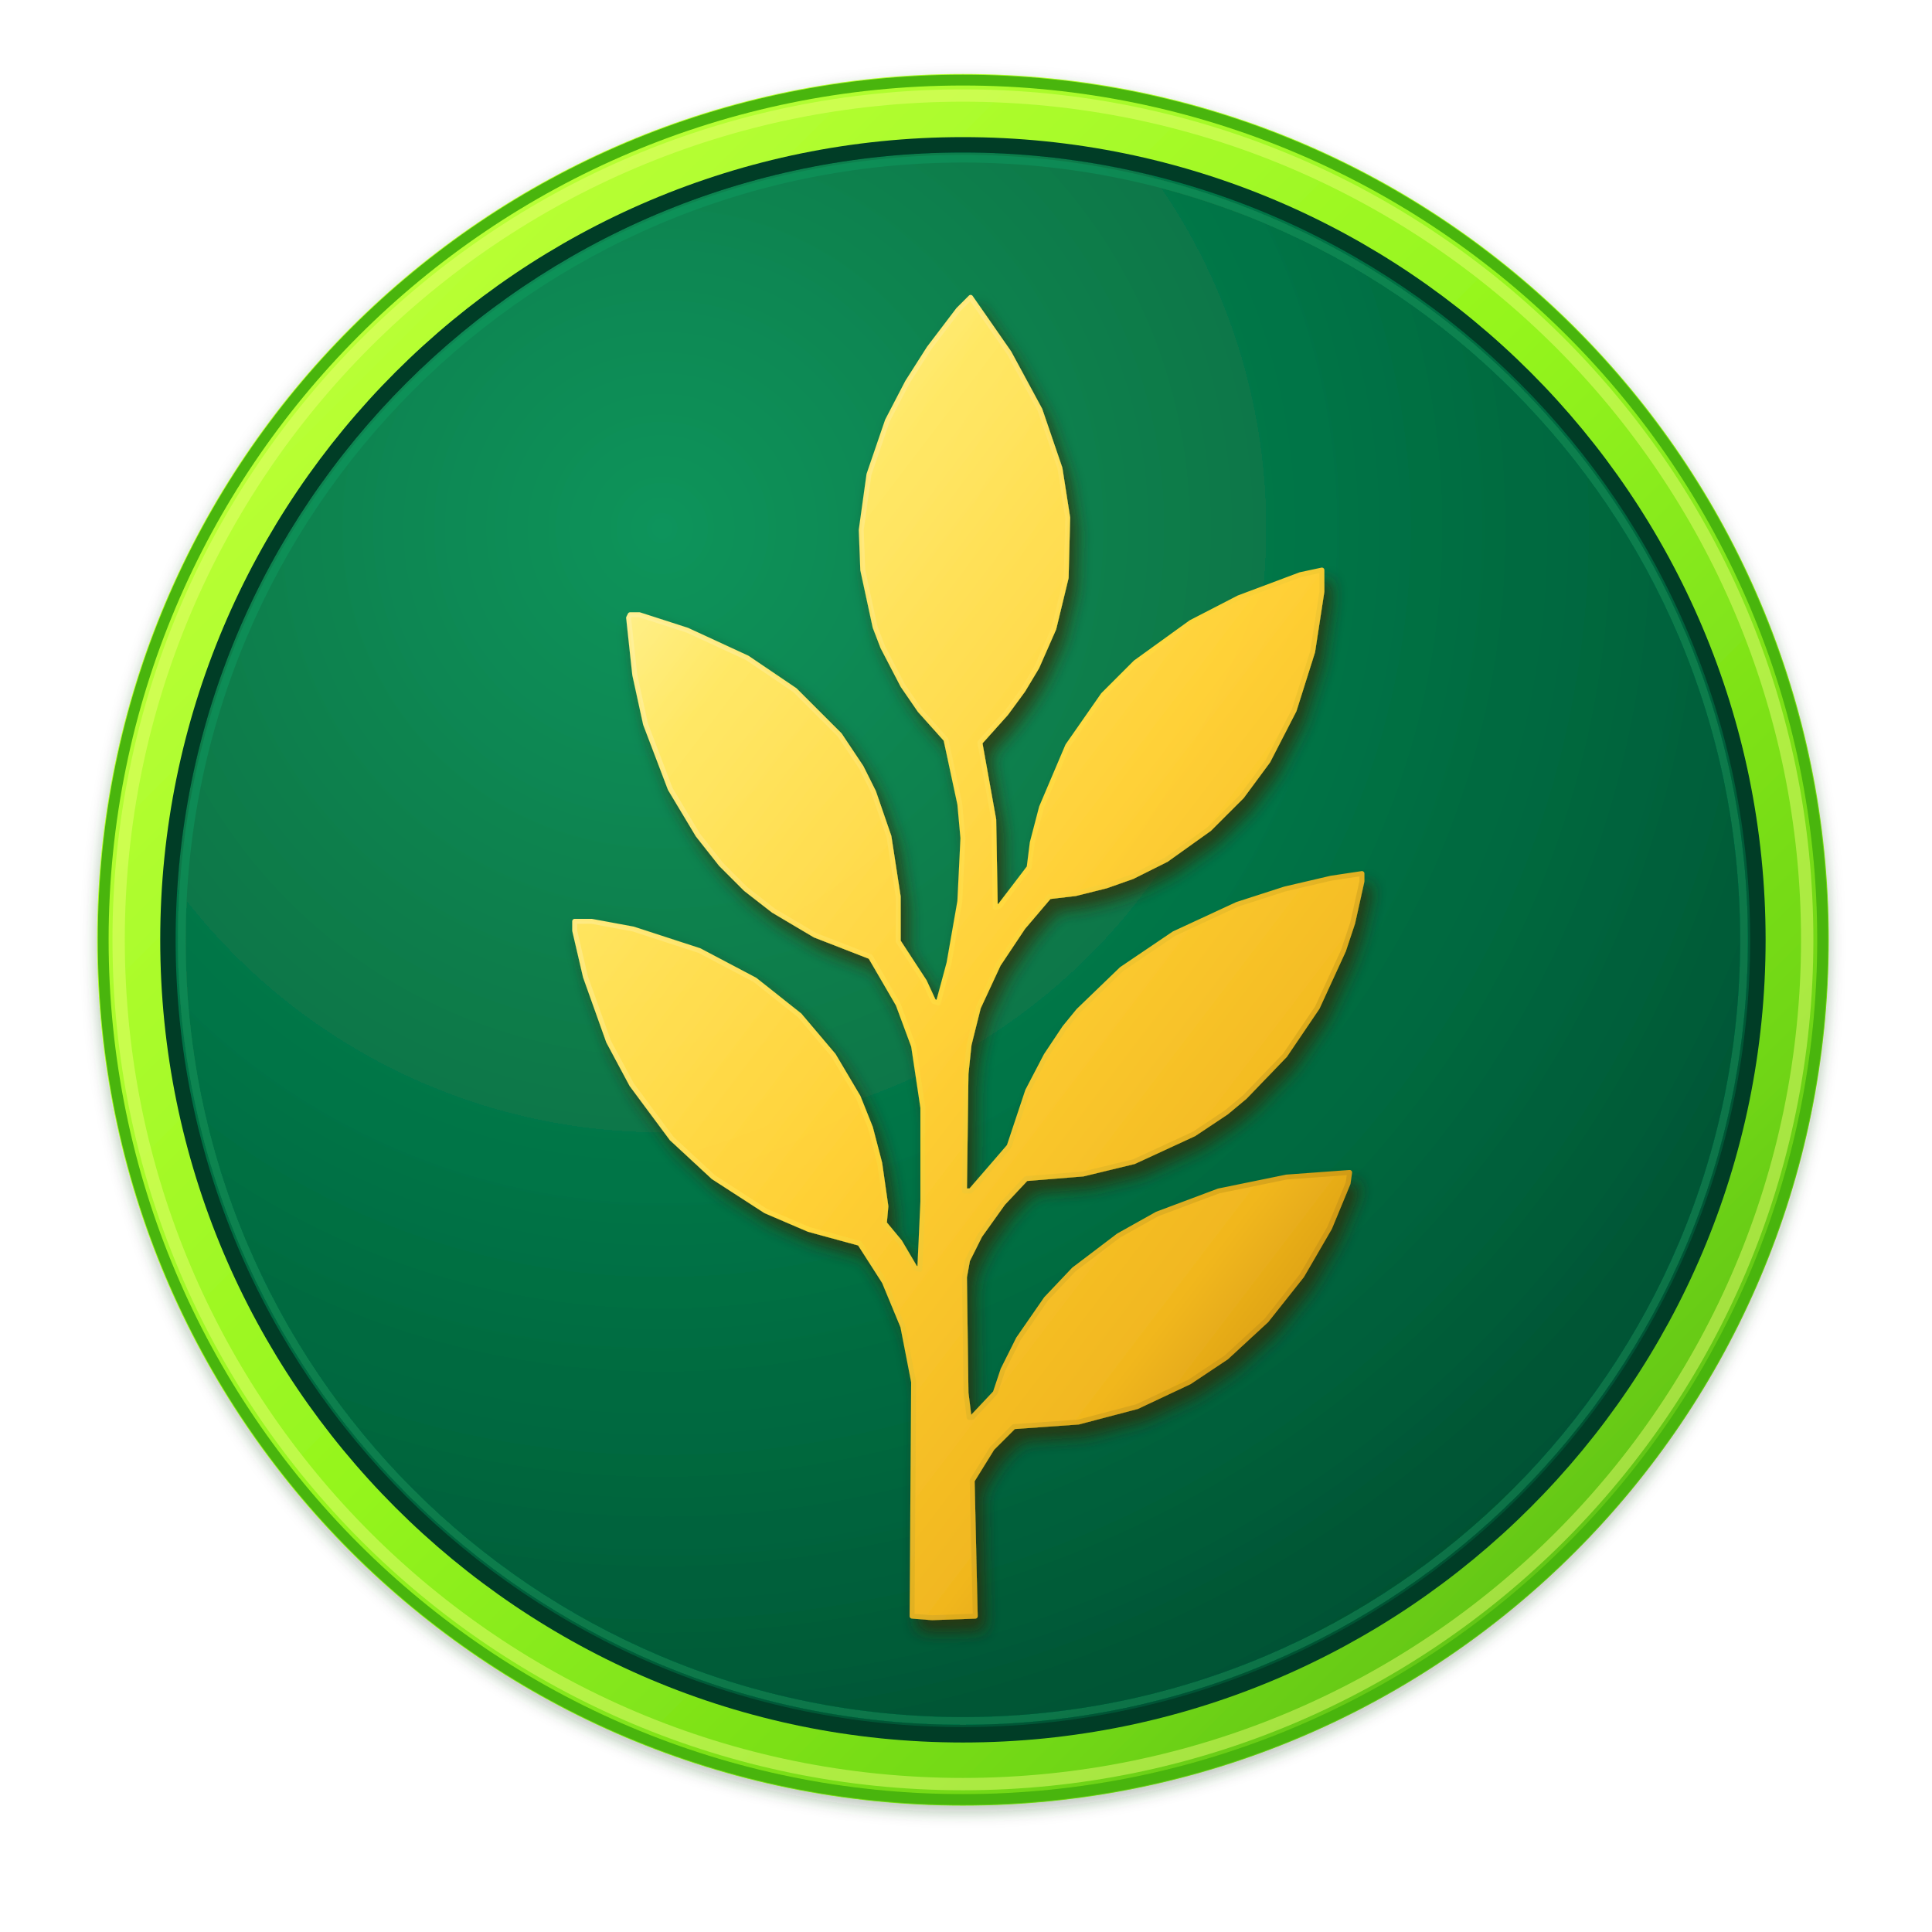
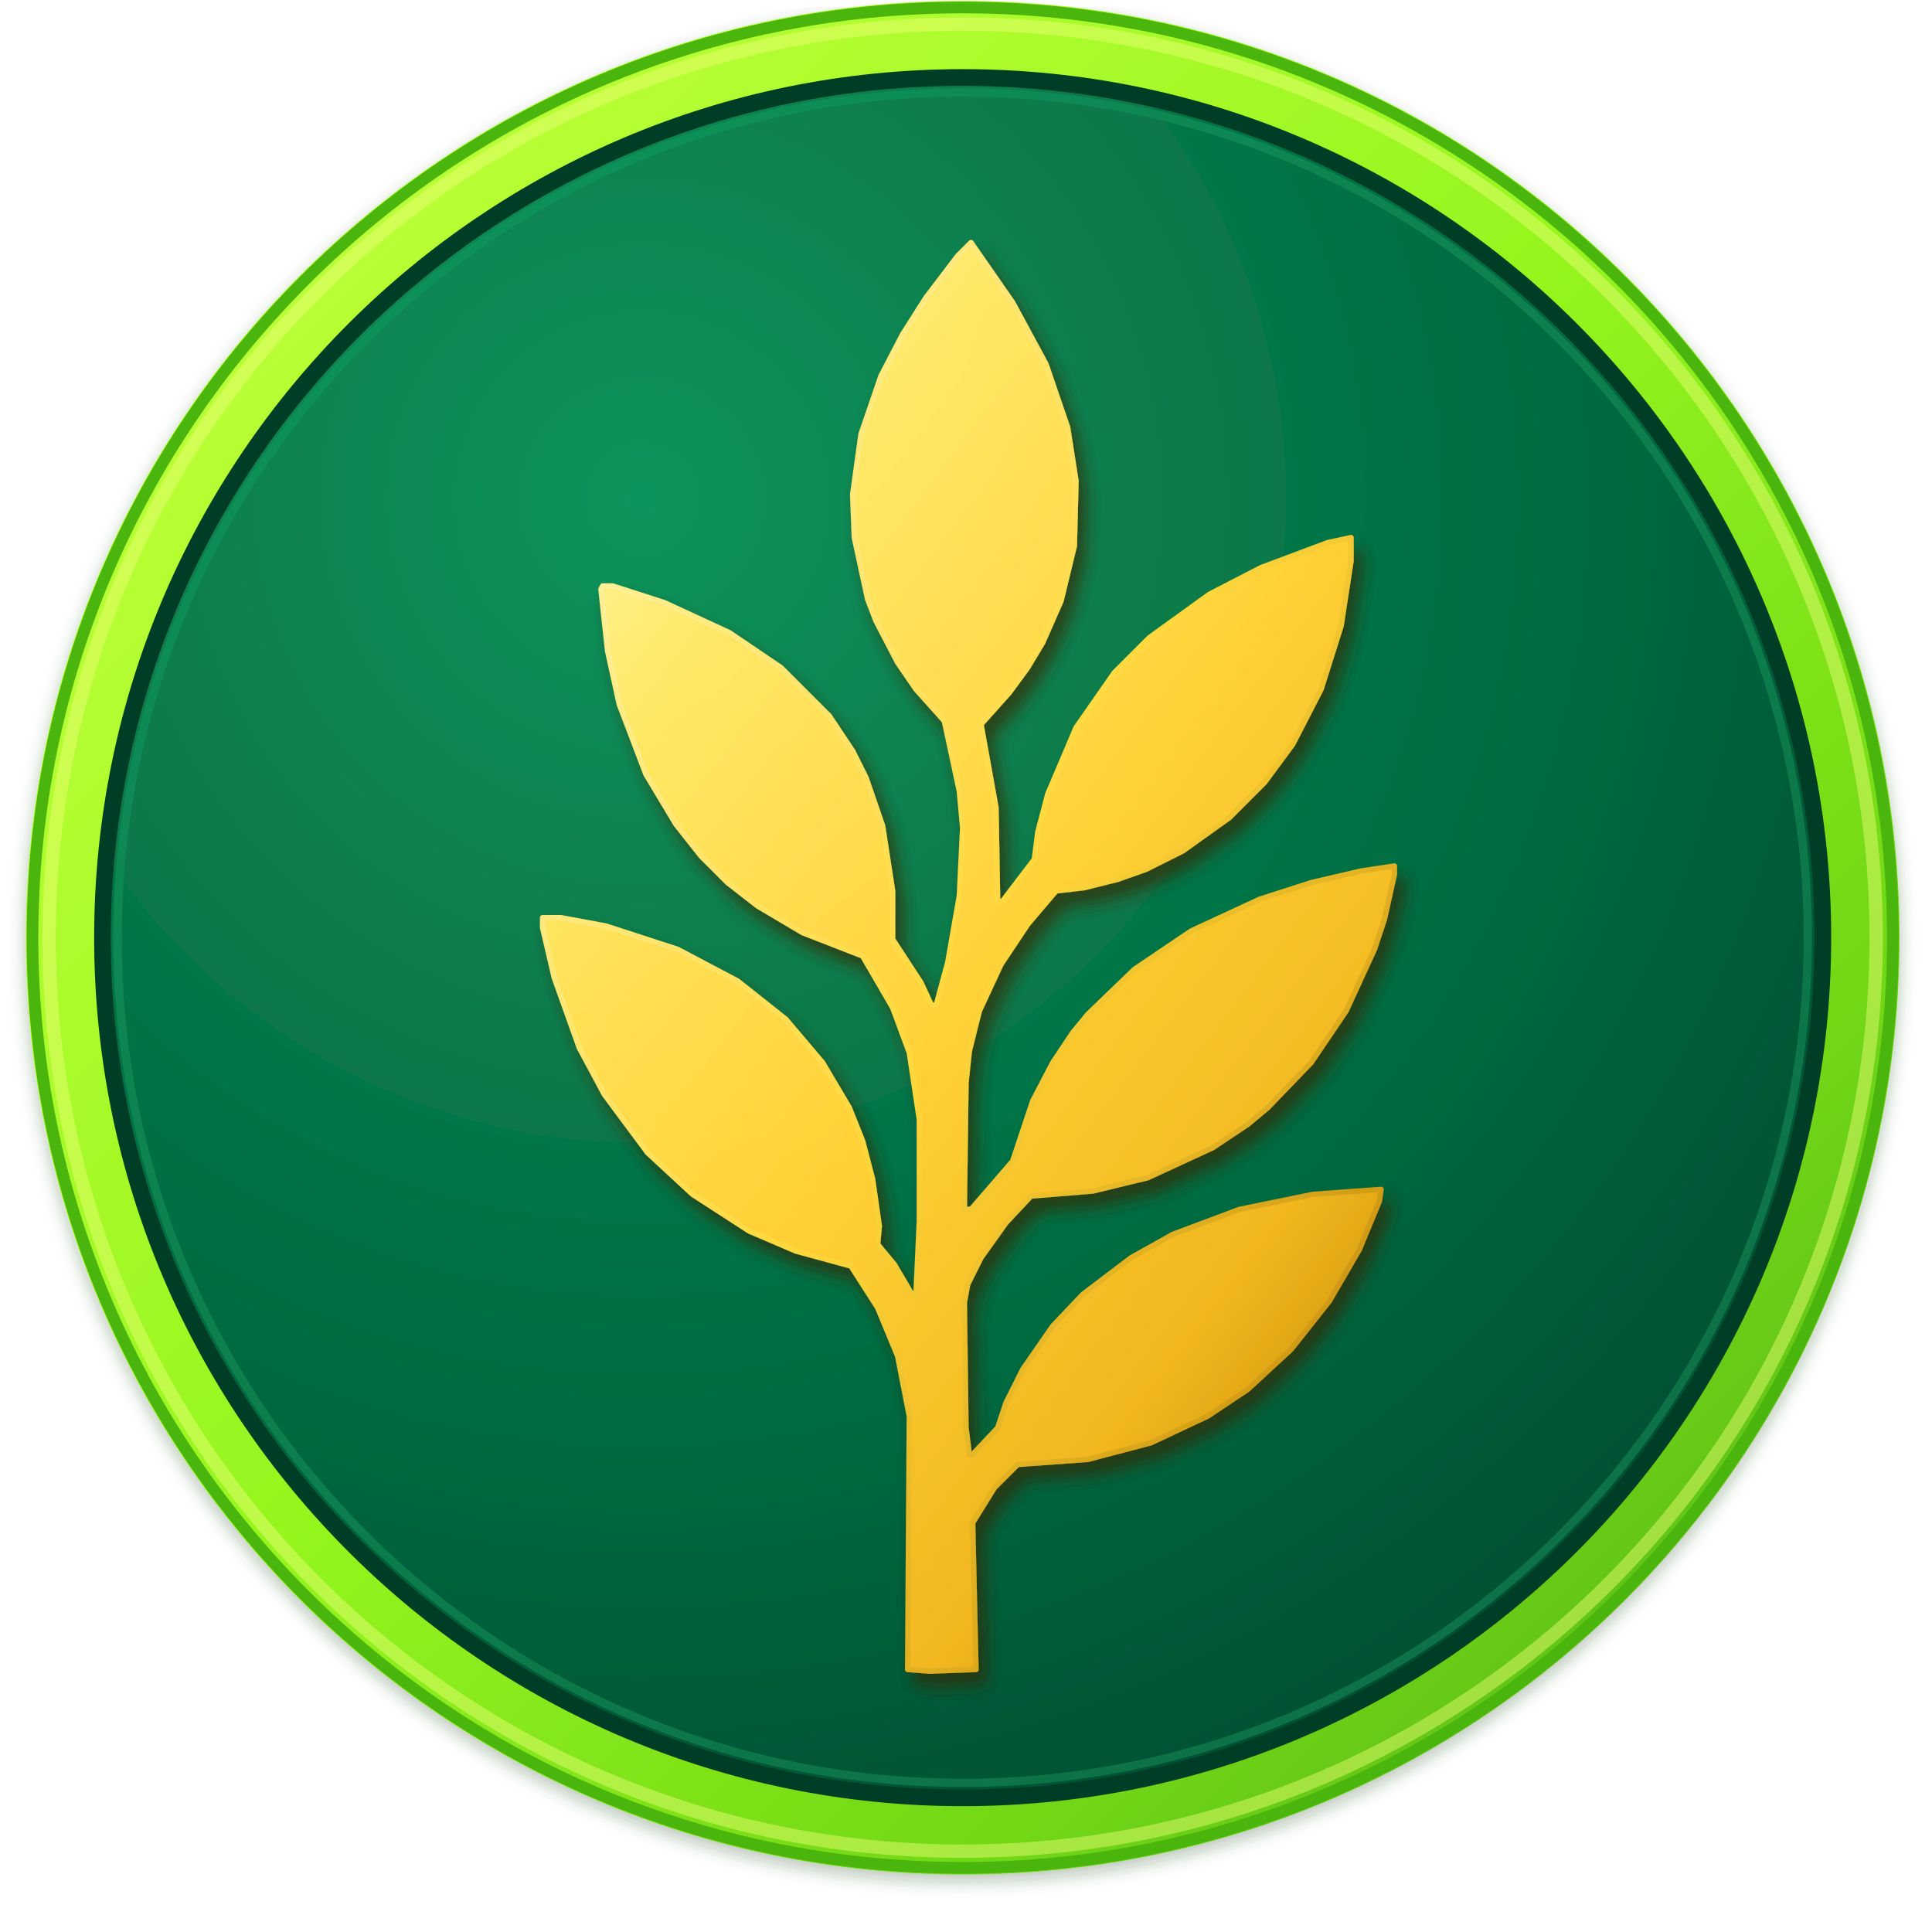
<svg xmlns="http://www.w3.org/2000/svg" width="32" height="32" viewBox="0 0 1254 1254" preserveAspectRatio="xMidYMid meet">
  <defs>
    <linearGradient id="rimGrad" x1="0%" y1="0%" x2="100%" y2="100%">
      <stop offset="0%" stop-color="#E9FF68" />
      <stop offset="16%" stop-color="#B8FF34" />
      <stop offset="48%" stop-color="#95F51E" />
      <stop offset="76%" stop-color="#71D716" />
      <stop offset="100%" stop-color="#4CA90D" />
    </linearGradient>
    <radialGradient id="fieldGrad" cx="31%" cy="24%" r="86%">
      <stop offset="0%" stop-color="#11945B" />
      <stop offset="38%" stop-color="#087B4A" />
      <stop offset="72%" stop-color="#00653D" />
      <stop offset="100%" stop-color="#004E31" />
    </radialGradient>
    <linearGradient id="goldGrad" x1="15%" y1="5%" x2="85%" y2="95%">
      <stop offset="0%" stop-color="#FFF49B" />
      <stop offset="18%" stop-color="#FFE65A" />
      <stop offset="52%" stop-color="#FFD035" />
      <stop offset="82%" stop-color="#F1B71F" />
      <stop offset="100%" stop-color="#C98C08" />
    </linearGradient>
    <linearGradient id="goldEdge" x1="0%" y1="0%" x2="100%" y2="100%">
      <stop offset="0%" stop-color="#FFF9B6" />
      <stop offset="50%" stop-color="#FFD83B" />
      <stop offset="100%" stop-color="#B87A00" />
    </linearGradient>
    <filter id="plantShadow" x="-20%" y="-20%" width="140%" height="150%">
      <feDropShadow dx="5" dy="8" stdDeviation="5" flood-color="#382300" flood-opacity="0.68" />
    </filter>
    <filter id="badgeShadow" x="-20%" y="-20%" width="140%" height="140%">
      <feDropShadow dx="0" dy="4" stdDeviation="5" flood-color="#17451C" flood-opacity="0.32" />
    </filter>
    <clipPath id="plantClip">
      <path d="M 630 193 L 622 201 L 603 226 L 589 248 L 576 273 L 564 308 L 559 344 L 560 370 L 568 407 L 573 420 L 586 445 L 597 461 L 614 480 L 623 522 L 625 544 L 623 585 L 616 625 L 609 651 L 606 650 L 600 637 L 583 611 L 583 582 L 577 543 L 567 514 L 559 498 L 545 477 L 516 448 L 485 427 L 446 409 L 415 399 L 409 399 L 408 401 L 412 438 L 419 470 L 435 512 L 453 542 L 468 561 L 484 577 L 502 591 L 529 607 L 565 621 L 583 652 L 593 679 L 599 719 L 599 780 L 597 824 L 594 823 L 584 806 L 574 794 L 575 783 L 571 755 L 565 732 L 557 712 L 541 685 L 519 659 L 490 636 L 454 617 L 411 603 L 384 598 L 373 598 L 373 604 L 380 634 L 395 676 L 410 704 L 436 739 L 463 764 L 497 786 L 525 798 L 558 807 L 574 832 L 586 861 L 593 897 L 592 1049 L 605 1050 L 633 1049 L 631 961 L 644 940 L 658 926 L 700 923 L 738 913 L 772 897 L 796 881 L 822 857 L 845 828 L 863 797 L 875 768 L 876 761 L 835 764 L 791 773 L 751 788 L 726 802 L 697 824 L 679 843 L 661 869 L 651 889 L 646 904 L 631 920 L 629 920 L 627 904 L 626 829 L 628 818 L 636 802 L 651 781 L 666 765 L 703 762 L 736 754 L 775 736 L 796 722 L 808 712 L 834 685 L 855 654 L 872 617 L 878 599 L 884 572 L 884 567 L 864 570 L 834 577 L 803 587 L 762 606 L 728 629 L 700 656 L 691 667 L 679 685 L 667 708 L 655 744 L 630 773 L 626 773 L 627 697 L 629 678 L 635 654 L 648 626 L 664 602 L 681 582 L 698 580 L 718 575 L 735 569 L 757 558 L 785 538 L 806 517 L 823 494 L 840 461 L 852 423 L 858 384 L 858 370 L 844 373 L 804 388 L 773 404 L 737 430 L 716 451 L 693 484 L 676 524 L 670 547 L 668 563 L 649 588 L 646 589 L 645 532 L 636 482 L 653 463 L 664 448 L 673 433 L 684 408 L 692 375 L 693 336 L 688 304 L 675 266 L 655 229 Z" />
    </clipPath>
    <radialGradient id="plantShine" cx="28%" cy="18%" r="78%">
      <stop offset="0%" stop-color="#FFFFFF" stop-opacity="0.45" />
      <stop offset="40%" stop-color="#FFFFFF" stop-opacity="0.10" />
      <stop offset="100%" stop-color="#FFFFFF" stop-opacity="0" />
    </radialGradient>
  </defs>
-   <g filter="url(#badgeShadow)">
-     <circle cx="625" cy="610" r="562" fill="url(#rimGrad)" />
-     <circle cx="625" cy="610" r="558" fill="none" stroke="#49B509" stroke-width="7" />
-     <circle cx="625" cy="610" r="548" fill="none" stroke="#F0FF79" stroke-width="8" stroke-opacity="0.45" />
-     <circle cx="625" cy="610" r="521" fill="#003C27" />
-     <circle cx="625" cy="610" r="511" fill="url(#fieldGrad)" />
-     <circle cx="625" cy="610" r="507" fill="none" stroke="#16A365" stroke-width="5" stroke-opacity="0.40" />
+   <g transform="translate(627,627) scale(1.082) translate(-627,-627)">
+     <g filter="url(#badgeShadow)">
+       <circle cx="625" cy="610" r="562" fill="url(#rimGrad)" />
+       <circle cx="625" cy="610" r="558" fill="none" stroke="#49B509" stroke-width="7" />
+       <circle cx="625" cy="610" r="548" fill="none" stroke="#F0FF79" stroke-width="8" stroke-opacity="0.45" />
+       <circle cx="625" cy="610" r="521" fill="#003C27" />
+       <circle cx="625" cy="610" r="511" fill="url(#fieldGrad)" />
+       <circle cx="625" cy="610" r="507" fill="none" stroke="#16A365" stroke-width="5" stroke-opacity="0.40" />
+     </g>
+     <g filter="url(#plantShadow)">
+       <path d="M 630 193 L 622 201 L 603 226 L 589 248 L 576 273 L 564 308 L 559 344 L 560 370 L 568 407 L 573 420 L 586 445 L 597 461 L 614 480 L 623 522 L 625 544 L 623 585 L 616 625 L 609 651 L 606 650 L 600 637 L 583 611 L 583 582 L 577 543 L 567 514 L 559 498 L 545 477 L 516 448 L 485 427 L 446 409 L 415 399 L 409 399 L 408 401 L 412 438 L 419 470 L 435 512 L 453 542 L 468 561 L 484 577 L 502 591 L 529 607 L 565 621 L 583 652 L 593 679 L 599 719 L 599 780 L 597 824 L 594 823 L 584 806 L 574 794 L 575 783 L 571 755 L 565 732 L 557 712 L 541 685 L 519 659 L 490 636 L 454 617 L 411 603 L 384 598 L 373 598 L 373 604 L 380 634 L 395 676 L 410 704 L 436 739 L 463 764 L 497 786 L 525 798 L 558 807 L 574 832 L 586 861 L 593 897 L 592 1049 L 605 1050 L 633 1049 L 631 961 L 644 940 L 658 926 L 700 923 L 738 913 L 772 897 L 796 881 L 822 857 L 845 828 L 863 797 L 875 768 L 876 761 L 835 764 L 791 773 L 751 788 L 726 802 L 697 824 L 679 843 L 661 869 L 651 889 L 646 904 L 631 920 L 629 920 L 627 904 L 626 829 L 628 818 L 636 802 L 651 781 L 666 765 L 703 762 L 736 754 L 775 736 L 796 722 L 808 712 L 834 685 L 855 654 L 872 617 L 878 599 L 884 572 L 884 567 L 864 570 L 834 577 L 803 587 L 762 606 L 728 629 L 700 656 L 691 667 L 679 685 L 667 708 L 655 744 L 630 773 L 626 773 L 627 697 L 629 678 L 635 654 L 648 626 L 664 602 L 681 582 L 698 580 L 718 575 L 735 569 L 757 558 L 785 538 L 806 517 L 823 494 L 840 461 L 852 423 L 858 384 L 858 370 L 844 373 L 804 388 L 773 404 L 737 430 L 716 451 L 693 484 L 676 524 L 670 547 L 668 563 L 649 588 L 646 589 L 645 532 L 636 482 L 653 463 L 664 448 L 673 433 L 684 408 L 692 375 L 693 336 L 688 304 L 675 266 L 655 229 Z" fill="url(#goldGrad)" stroke="url(#goldEdge)" stroke-width="3.2" stroke-linejoin="round" />
+     </g>
+     <ellipse cx="500" cy="390" rx="360" ry="470" fill="url(#plantShine)" clip-path="url(#plantClip)" />
  </g>
-   <g filter="url(#plantShadow)">
-     <path d="M 630 193 L 622 201 L 603 226 L 589 248 L 576 273 L 564 308 L 559 344 L 560 370 L 568 407 L 573 420 L 586 445 L 597 461 L 614 480 L 623 522 L 625 544 L 623 585 L 616 625 L 609 651 L 606 650 L 600 637 L 583 611 L 583 582 L 577 543 L 567 514 L 559 498 L 545 477 L 516 448 L 485 427 L 446 409 L 415 399 L 409 399 L 408 401 L 412 438 L 419 470 L 435 512 L 453 542 L 468 561 L 484 577 L 502 591 L 529 607 L 565 621 L 583 652 L 593 679 L 599 719 L 599 780 L 597 824 L 594 823 L 584 806 L 574 794 L 575 783 L 571 755 L 565 732 L 557 712 L 541 685 L 519 659 L 490 636 L 454 617 L 411 603 L 384 598 L 373 598 L 373 604 L 380 634 L 395 676 L 410 704 L 436 739 L 463 764 L 497 786 L 525 798 L 558 807 L 574 832 L 586 861 L 593 897 L 592 1049 L 605 1050 L 633 1049 L 631 961 L 644 940 L 658 926 L 700 923 L 738 913 L 772 897 L 796 881 L 822 857 L 845 828 L 863 797 L 875 768 L 876 761 L 835 764 L 791 773 L 751 788 L 726 802 L 697 824 L 679 843 L 661 869 L 651 889 L 646 904 L 631 920 L 629 920 L 627 904 L 626 829 L 628 818 L 636 802 L 651 781 L 666 765 L 703 762 L 736 754 L 775 736 L 796 722 L 808 712 L 834 685 L 855 654 L 872 617 L 878 599 L 884 572 L 884 567 L 864 570 L 834 577 L 803 587 L 762 606 L 728 629 L 700 656 L 691 667 L 679 685 L 667 708 L 655 744 L 630 773 L 626 773 L 627 697 L 629 678 L 635 654 L 648 626 L 664 602 L 681 582 L 698 580 L 718 575 L 735 569 L 757 558 L 785 538 L 806 517 L 823 494 L 840 461 L 852 423 L 858 384 L 858 370 L 844 373 L 804 388 L 773 404 L 737 430 L 716 451 L 693 484 L 676 524 L 670 547 L 668 563 L 649 588 L 646 589 L 645 532 L 636 482 L 653 463 L 664 448 L 673 433 L 684 408 L 692 375 L 693 336 L 688 304 L 675 266 L 655 229 Z" fill="url(#goldGrad)" stroke="url(#goldEdge)" stroke-width="3.2" stroke-linejoin="round" />
-   </g>
-   <ellipse cx="500" cy="390" rx="360" ry="470" fill="url(#plantShine)" clip-path="url(#plantClip)" />
</svg>
